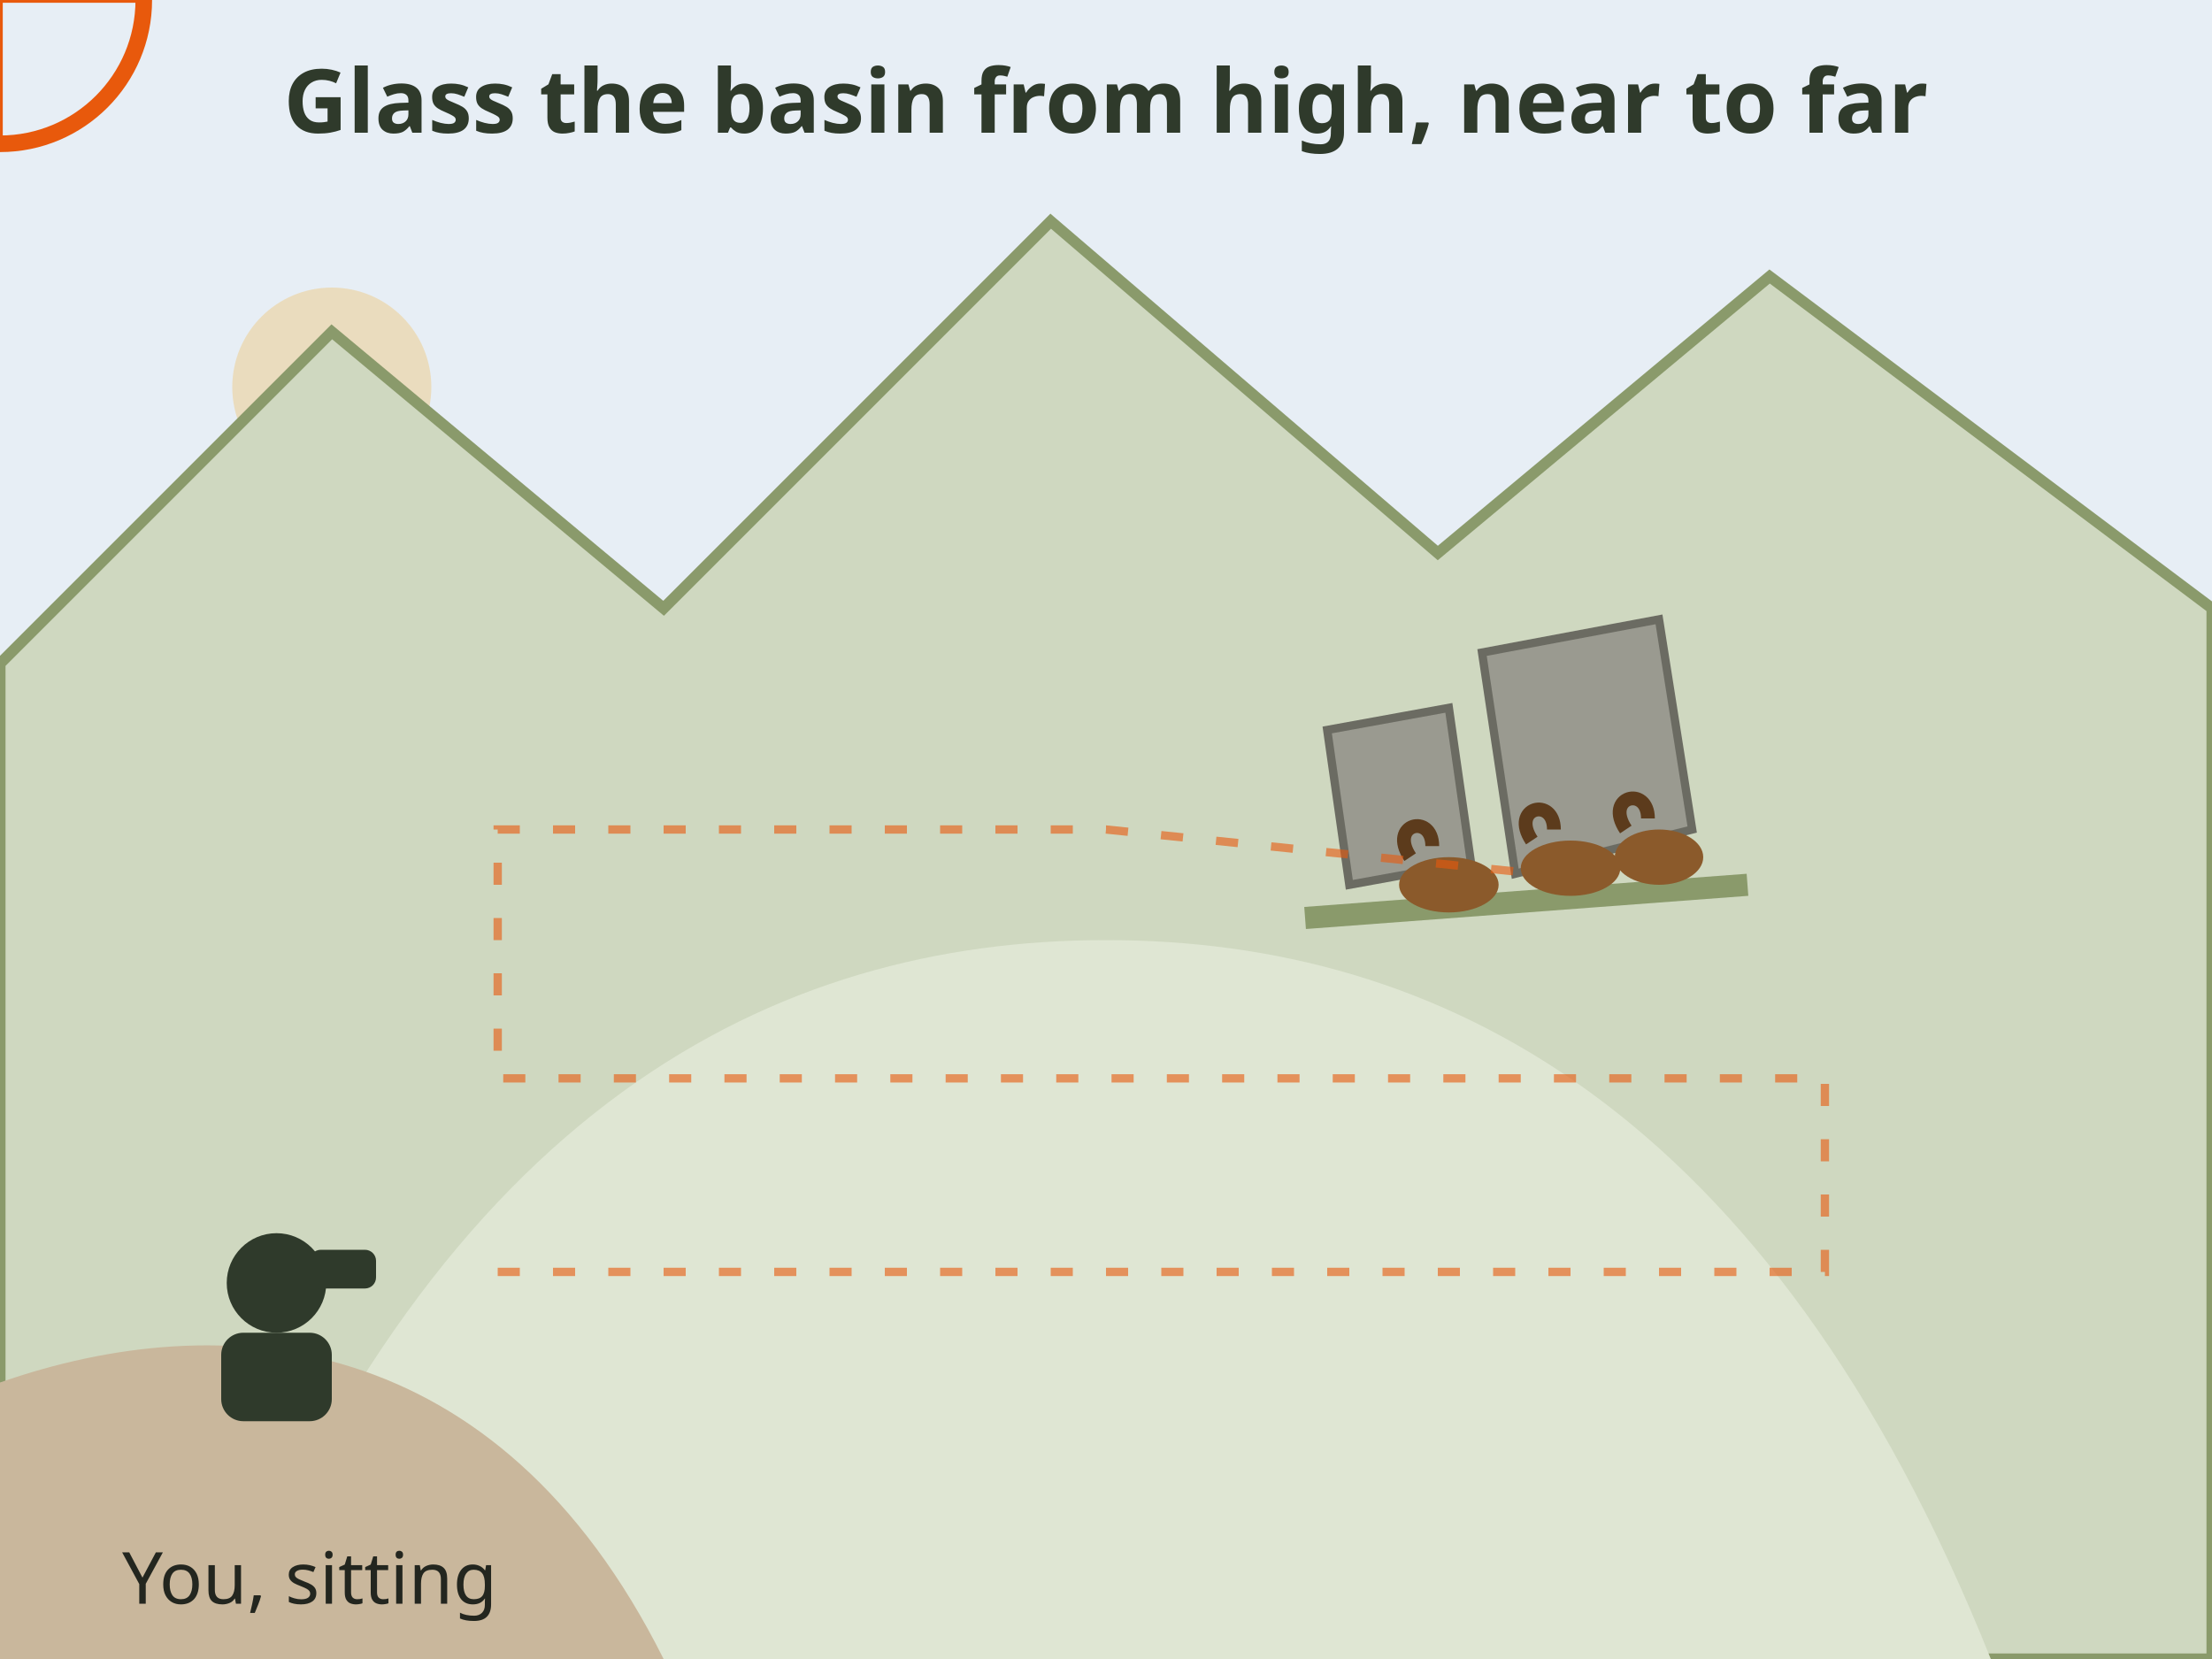
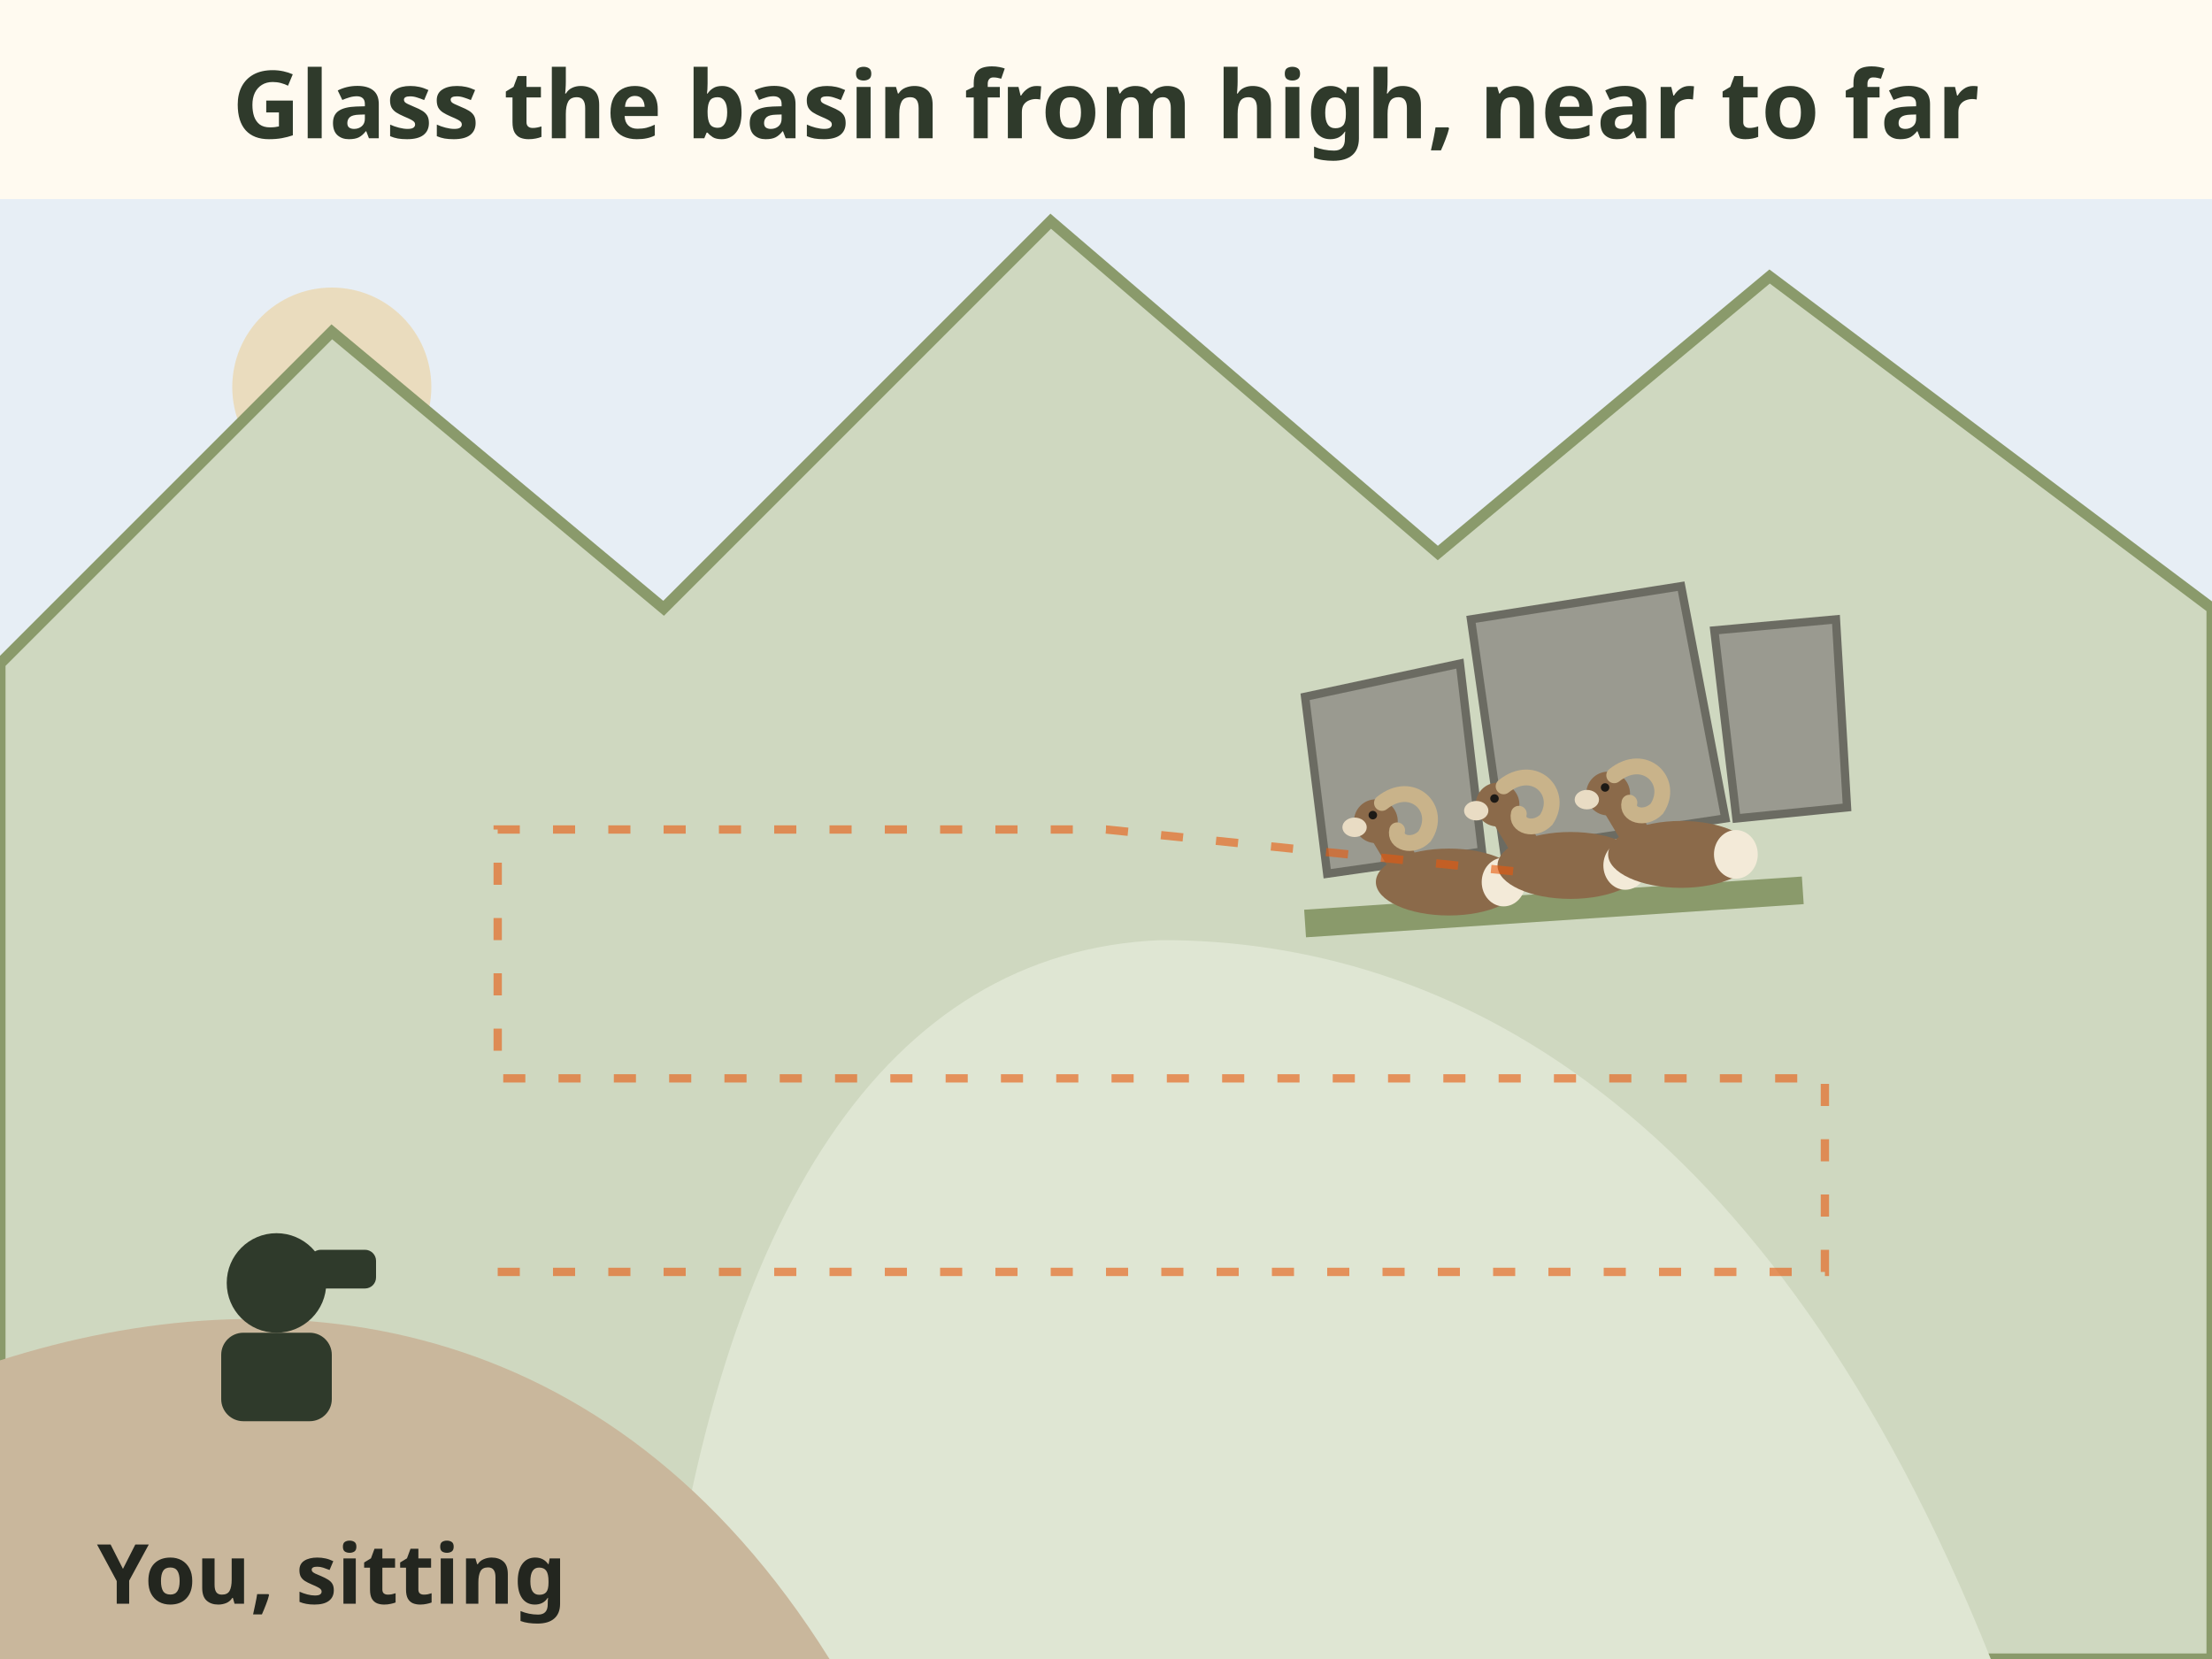
<svg xmlns="http://www.w3.org/2000/svg" viewBox="0 0 400 300" role="img" aria-label="Animation of glassing an alpine basin at first light. The hunter sits on a high knob with binoculars on a rest. An orange binocular circle sweeps the basin in strips, near strip first, then the middle, then the far slope. It stops on three rams bedded on a bench just below a cliff band. Message: rams bedded on a bench, cliffs right above them." font-family="sans-serif">
  <rect x="0" y="0" width="400" height="300" fill="#fffaf0" />
  <rect x="0" y="0" width="400" height="300" fill="#e7eef5" />
  <circle cx="60" cy="70" r="18" fill="#f2b33d" opacity="0.3">
    <animate attributeName="cy" values="90;60" dur="8s" fill="freeze" />
    <animate attributeName="opacity" values="0.3;1" dur="8s" fill="freeze" />
  </circle>
  <path d="M0 120 L60 60 L120 110 L190 40 L260 100 L320 50 L400 110 L400 300 L0 300 Z" fill="#cfd8c0" stroke="#8a9a6b" stroke-width="2" />
-   <path d="M40 300 C80 200 140 170 200 170 C260 170 320 200 360 300 Z" fill="#dfe6d3" />
+   <path d="M120 300 C130 220 160 172 210 170 C262 170 320 200 360 300 Z" fill="#dfe6d3" />
  <g fill="#9a9a90" stroke="#6b6b62" stroke-width="1.5">
-     <path d="M268 118 L300 112 L306 150 L274 158 Z" />
-     <path d="M240 132 L262 128 L266 156 L244 160 Z" />
+     <path d="M266 112 L304 106 L312 148 L272 154 Z" />
+     <path d="M236 126 L264 120 L268 154 L240 158 Z" />
+     <path d="M310 114 L332 112 L334 146 L314 148 Z" />
  </g>
-   <path d="M236 166 L316 160" stroke="#8a9a6b" stroke-width="4" />
-   <g fill="#8b5a2b">
-     <ellipse cx="262" cy="160" rx="9" ry="5" />
-     <ellipse cx="284" cy="157" rx="9" ry="5" />
-     <ellipse cx="300" cy="155" rx="8" ry="5" />
+   <path d="M236 167 L326 161" stroke="#8a9a6b" stroke-width="5" />
+   <g transform="translate(262 165) scale(1.1 1.1)">
+     <ellipse cx="0" cy="-5" rx="12" ry="5.5" fill="#8b6a4a" />
+     <ellipse cx="9" cy="-5" rx="3.6" ry="4" fill="#f3ead8" />
+     <path d="M-8 -9 L-11 -14" stroke="#8b6a4a" stroke-width="5" stroke-linecap="round" />
+     <circle cx="-12" cy="-15" r="3.6" fill="#8b6a4a" />
+     <ellipse cx="-15.5" cy="-14" rx="2" ry="1.6" fill="#e9dcc4" />
+     <circle cx="-12.5" cy="-16" r=".7" fill="#1d1a16" />
+     <path d="M-11 -18 C-6 -22 -1 -17 -4 -12.5 C-6 -10.5 -9 -11.5 -8.5 -13.5" fill="none" stroke="#c9b38a" stroke-width="2.6" stroke-linecap="round" />
  </g>
-   <g fill="none" stroke="#5c3b1c" stroke-width="2.5">
-     <path d="M255 155 c-4 -6 4 -8 4 -2" />
-     <path d="M277 152 c-4 -6 4 -8 4 -2" />
-     <path d="M294 150 c-4 -6 4 -8 4 -2" />
+   <g transform="translate(284 162) scale(1.1 1.1)">
+     <ellipse cx="0" cy="-5" rx="12" ry="5.5" fill="#8b6a4a" />
+     <ellipse cx="9" cy="-5" rx="3.6" ry="4" fill="#f3ead8" />
+     <path d="M-8 -9 L-11 -14" stroke="#8b6a4a" stroke-width="5" stroke-linecap="round" />
+     <circle cx="-12" cy="-15" r="3.6" fill="#8b6a4a" />
+     <ellipse cx="-15.5" cy="-14" rx="2" ry="1.6" fill="#e9dcc4" />
+     <circle cx="-12.5" cy="-16" r=".7" fill="#1d1a16" />
+     <path d="M-11 -18 C-6 -22 -1 -17 -4 -12.5 C-6 -10.5 -9 -11.5 -8.5 -13.5" fill="none" stroke="#c9b38a" stroke-width="2.6" stroke-linecap="round" />
  </g>
-   <path d="M0 300 L0 250 C40 236 90 240 120 300 Z" fill="#c9b79c" />
+   <g transform="translate(304 160) scale(1.1 1.1)">
+     <ellipse cx="0" cy="-5" rx="12" ry="5.5" fill="#8b6a4a" />
+     <ellipse cx="9" cy="-5" rx="3.6" ry="4" fill="#f3ead8" />
+     <path d="M-8 -9 L-11 -14" stroke="#8b6a4a" stroke-width="5" stroke-linecap="round" />
+     <circle cx="-12" cy="-15" r="3.6" fill="#8b6a4a" />
+     <ellipse cx="-15.5" cy="-14" rx="2" ry="1.6" fill="#e9dcc4" />
+     <circle cx="-12.5" cy="-16" r=".7" fill="#1d1a16" />
+     <path d="M-11 -18 C-6 -22 -1 -17 -4 -12.5 C-6 -10.5 -9 -11.5 -8.5 -13.5" fill="none" stroke="#c9b38a" stroke-width="2.6" stroke-linecap="round" />
+   </g>
+   <path d="M0 300 L0 246 C50 230 110 236 150 300 Z" fill="#c9b79c" />
  <circle cx="50" cy="232" r="9" fill="#2f3a2b" />
  <rect x="40" y="241" width="20" height="16" rx="4" fill="#2f3a2b" />
  <rect x="56" y="226" width="12" height="7" rx="2" fill="#2f3a2b" />
-   <text x="56" y="290" font-size="13" fill="#23261f" text-anchor="middle">You, sitting</text>
+   <text x="60" y="290" font-size="15" font-weight="bold" fill="#23261f" text-anchor="middle">You, sitting</text>
  <path id="sc-alpine-glass-path" d="M90 230 L330 230 L330 195 L90 195 L90 150 L200 150 L278 158" fill="none" stroke="#e8590c" stroke-width="1.5" stroke-dasharray="4 6" opacity="0.6" />
  <g>
    <circle r="26" fill="none" stroke="#e8590c" stroke-width="3" />
    <path d="M-26 0 h52 M0 -26 v52" stroke="#e8590c" stroke-width="1" />
    <animateMotion dur="8s" fill="freeze" keyPoints="0;1" keyTimes="0;1" calcMode="linear">
      <mpath href="#sc-alpine-glass-path" />
    </animateMotion>
  </g>
-   <text x="200" y="24" font-size="16" fill="#2f3a2b" text-anchor="middle" font-weight="bold">Glass the basin from high, near to far</text>
+   <rect x="0" y="0" width="400" height="36" fill="#fffaf0" />
+   <text x="200" y="25" font-size="17" fill="#2f3a2b" text-anchor="middle" font-weight="bold">Glass the basin from high, near to far</text>
  <g opacity="0">
    <animate attributeName="opacity" values="0;1" begin="8s" dur="0.5s" fill="freeze" />
-     <rect x="150" y="40" width="240" height="44" rx="8" fill="#2f3a2b" />
-     <text x="270" y="58" font-size="14" fill="#fff" text-anchor="middle" font-weight="bold">Rams bedded on a bench,</text>
-     <text x="270" y="76" font-size="14" fill="#fff" text-anchor="middle" font-weight="bold">cliffs right above them</text>
+     <rect x="150" y="42" width="242" height="52" rx="8" fill="#2f3a2b" />
+     <text x="271" y="63" font-size="16" fill="#fff" text-anchor="middle" font-weight="bold">Rams bedded on a bench,</text>
+     <text x="271" y="84" font-size="16" fill="#fff" text-anchor="middle" font-weight="bold">cliffs right above them</text>
  </g>
</svg>
